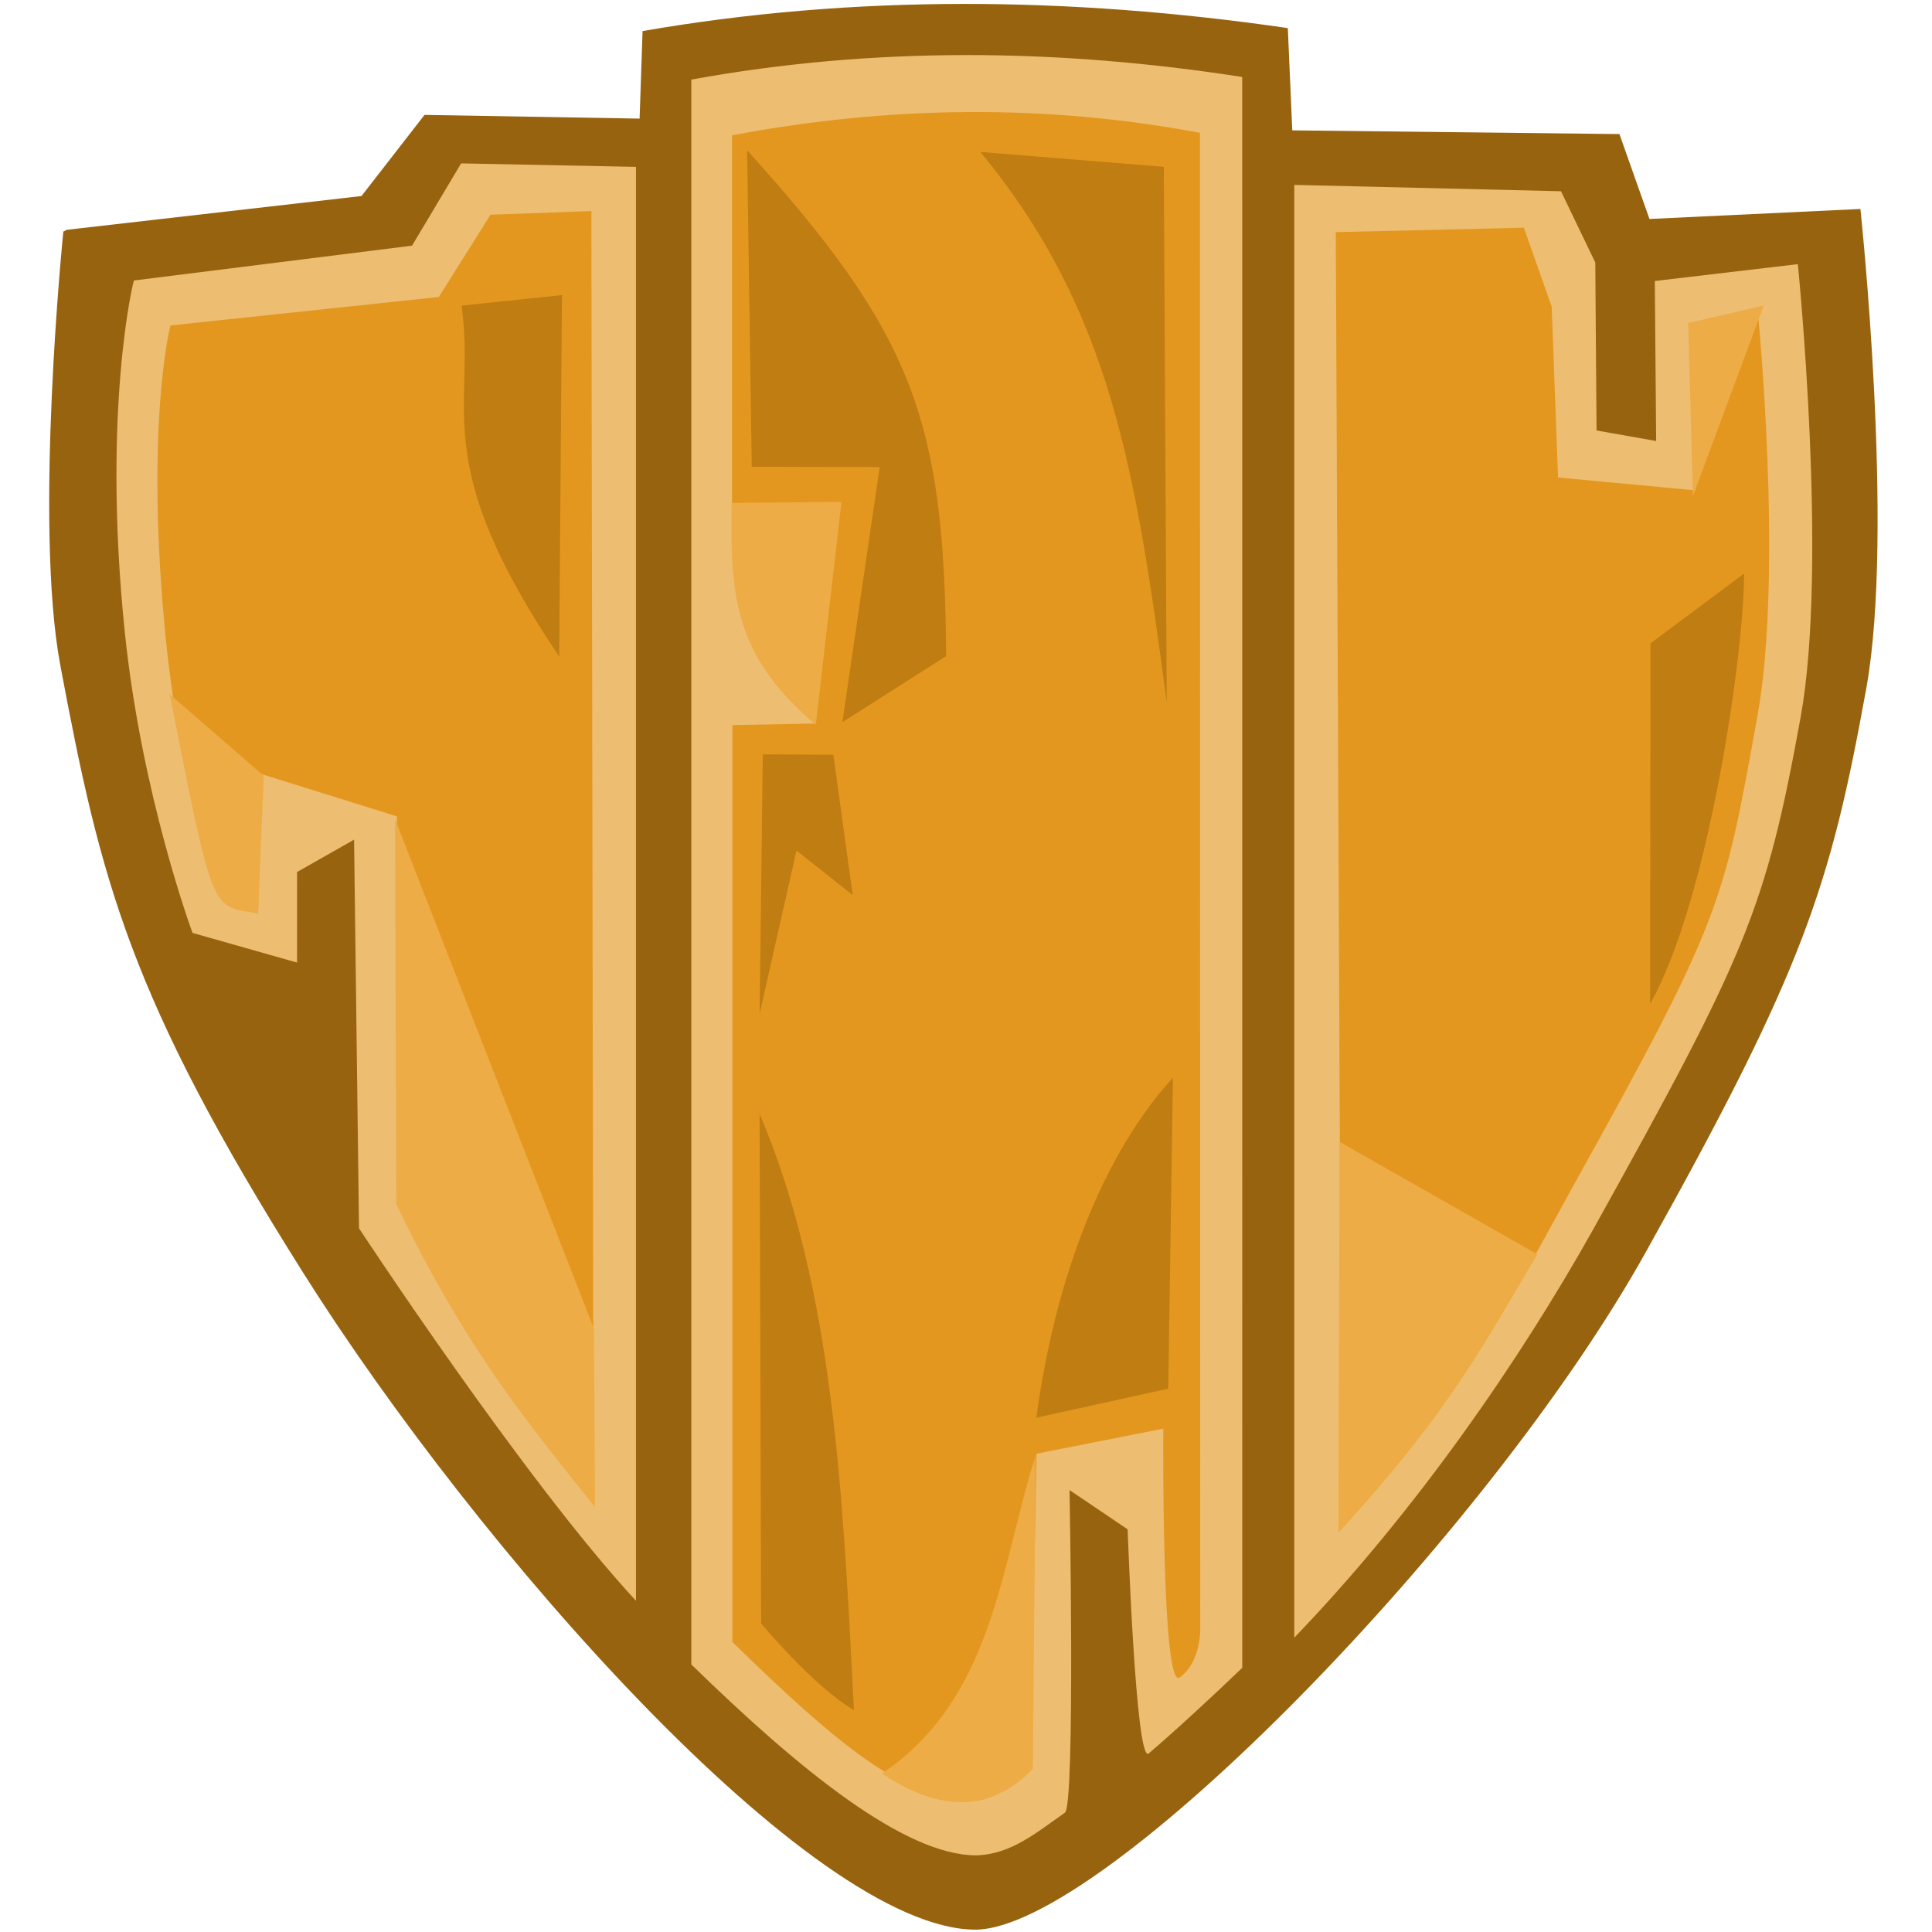
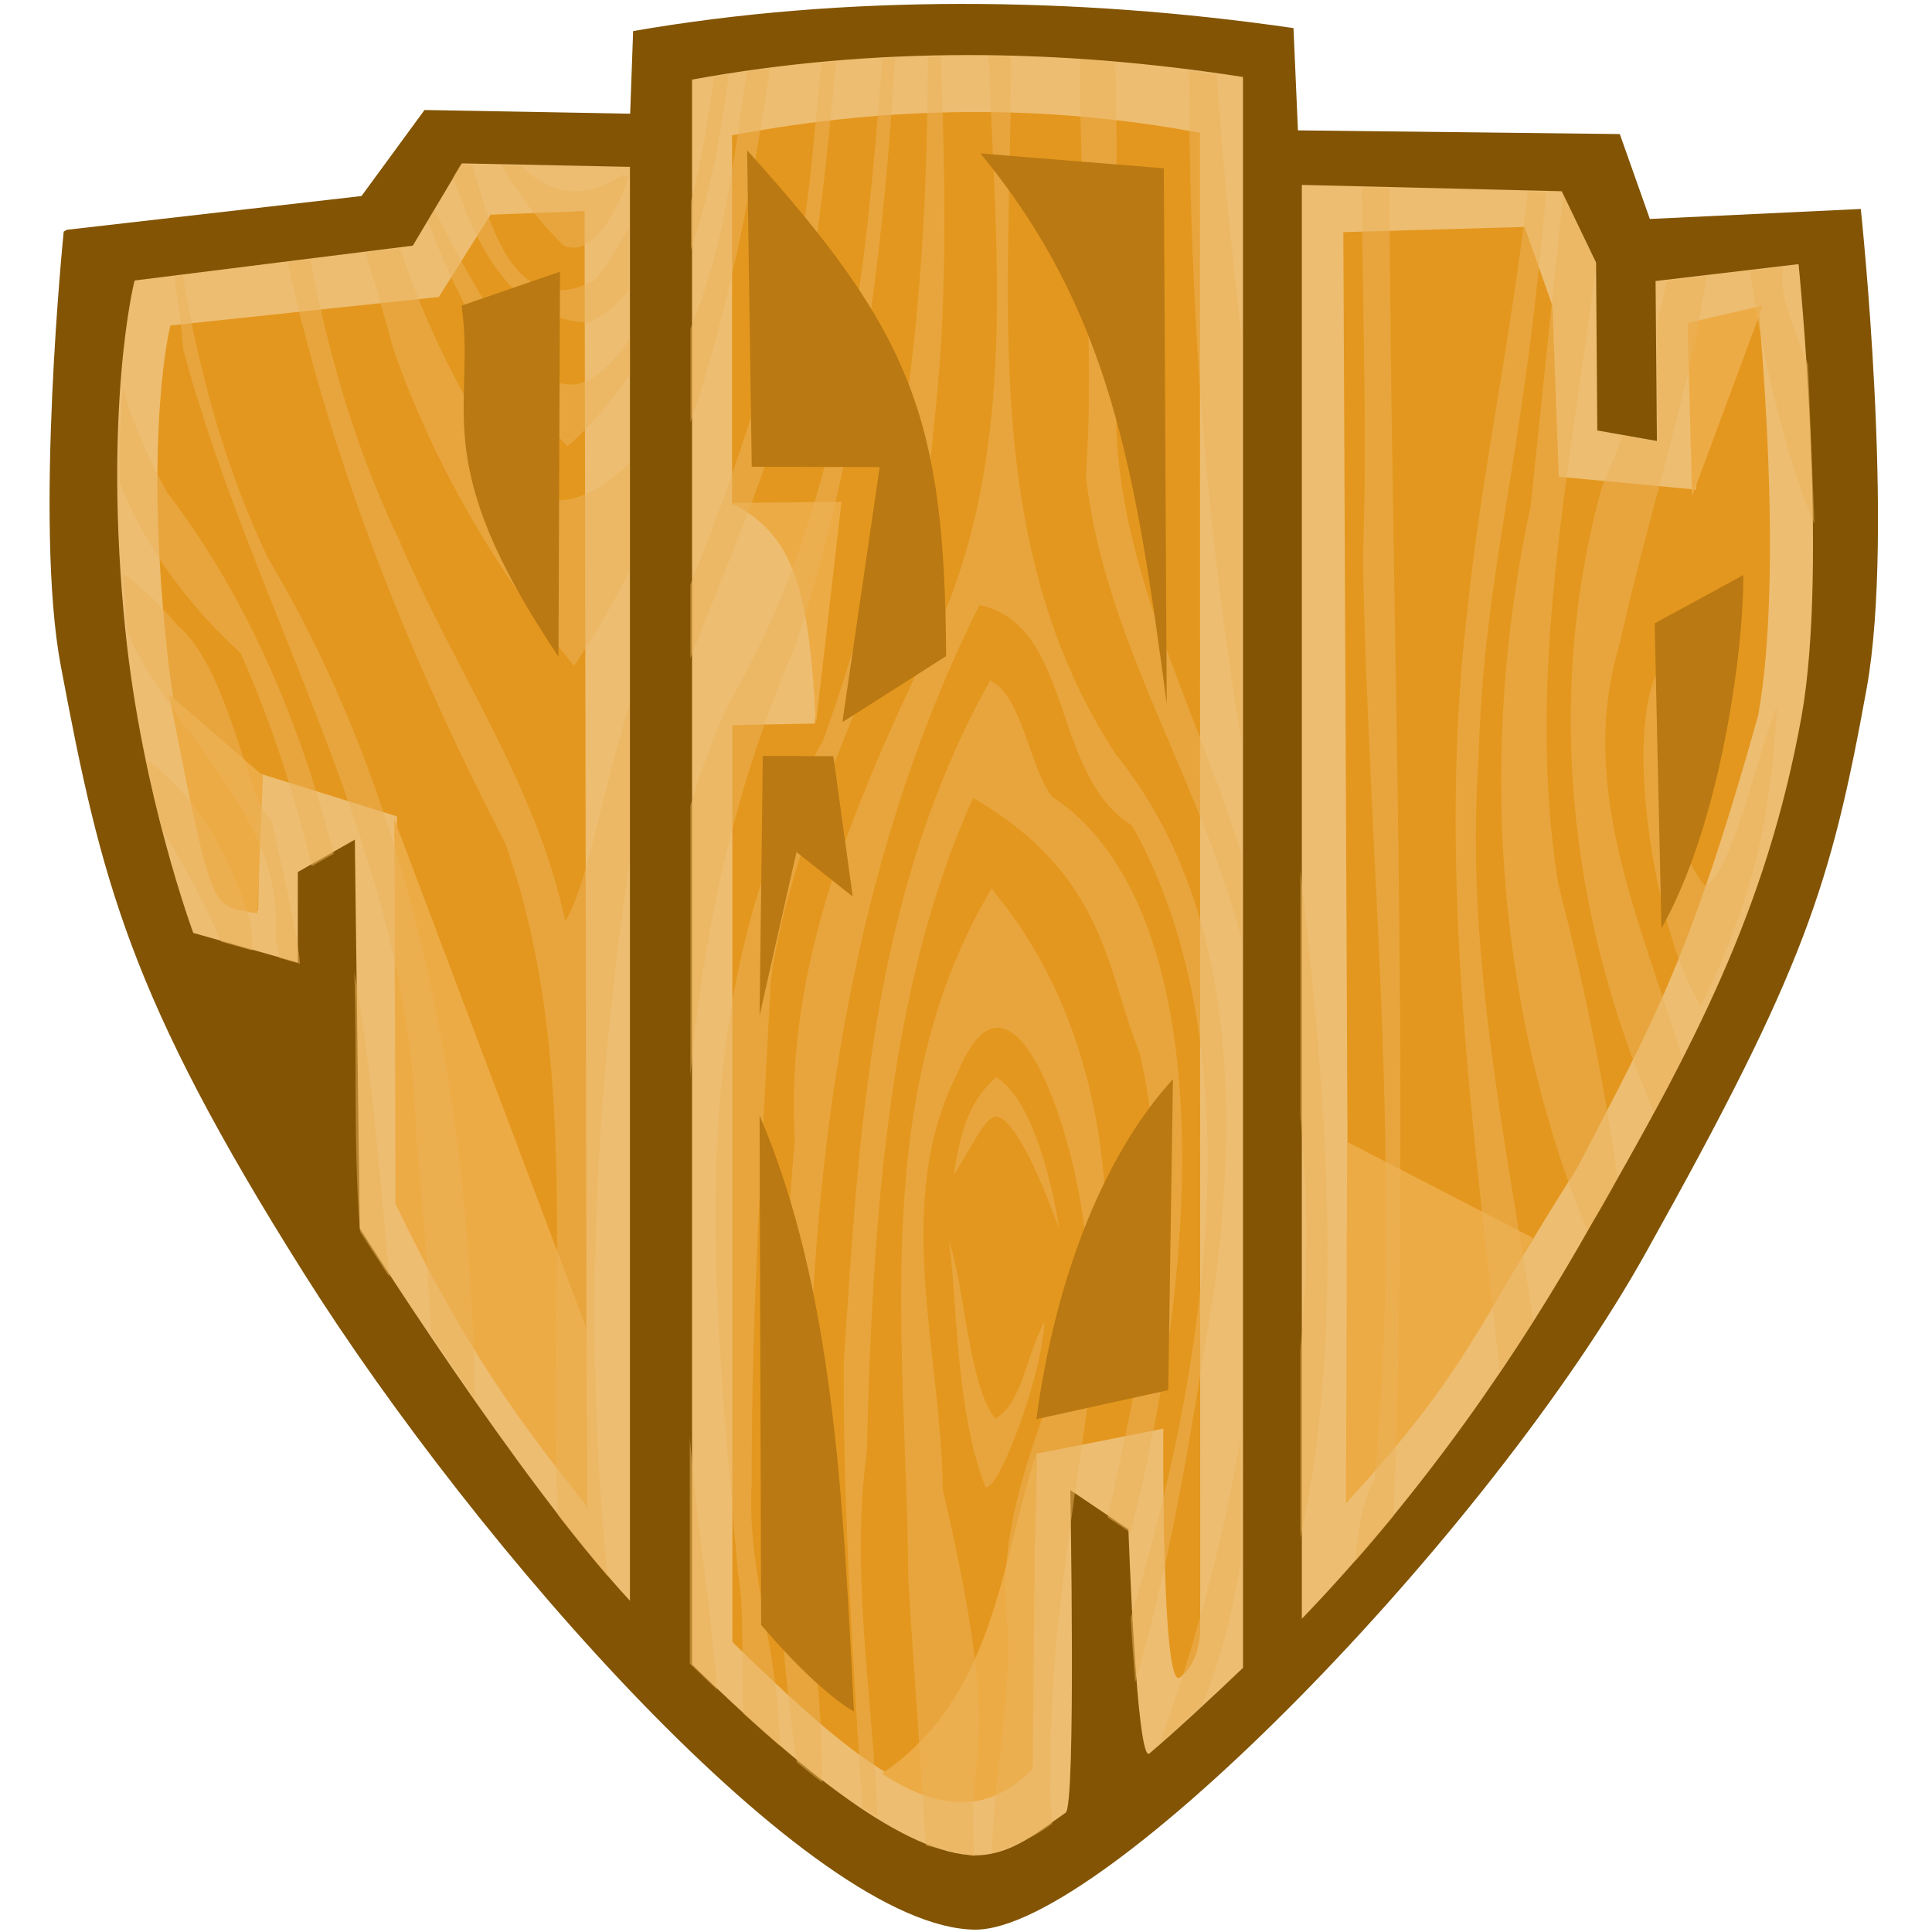
<svg xmlns="http://www.w3.org/2000/svg" width="512" height="512" version="1.1" viewBox="0 0 512 512">
-   <path d="m17.7 60.9 78.1-8.95 16.7-21.5 57 0.983 0.787-23.2c56-9.71 113-9.21 171-0.787l1.18 27.1 86.7 0.983 7.96 22.5 55.9-2.65s9.11 85.1 1.57 127c-9.54 52.6-16.5 74.3-58.2 149-41.7 75.2-144 180-178 180-43.4-0.239-132-101-178-174-46.2-73.3-53.7-104-64.4-161-7.09-37.6 0.787-115 0.787-115z" fill="#98630e" />
-   <path d="m343 49v385c32.4-33.7 59.8-73.6 79.1-108 40.6-73 45.8-84.8 55.1-136 7.32-40.4-0.758-120-0.758-120l-37.9 4.47 0.357 42.4-15.8-2.79-0.328-44.5-9.09-18.9zm-13.8-28.6c-48.8-7.57-97.5-8.14-146 0.692v420c28.8 28.1 56.5 50.5 75.4 50.6 9.42-0.219 16.2-6.18 23.6-11.3 2.8-1.68 1.24-85.5 1.24-85.5l15.4 10.4s2.14 62.3 5.57 59.4c6.66-5.65 17.3-15.5 24.8-22.7zm-207 22.9-13 21.8-73.7 9.23c-0.156 0-8.45 34.1-2.48 92.7 4.45 43.7 18 80.2 18 80.2l27.7 7.86 0.013-24 15.1-8.57 1.31 103s44 67 73.4 98.7v-380z" fill="#edbd71" />
-   <path d="m318 35.2c-41.3-7.74-82.6-7.15-124 0.661v97.8l28.3 0.096-6.42 58-21.8 0.39v243c27.5 26.8 45.5 42 63.6 42.1 9-0.21 15.5-10.8 15.5-10.8l1.51-81.2 33.6-6.64s-0.537 68.8 4.28 66c5.83-4.27 5.5-13 5.5-13zm-188 21.7-13.7 21.8-71.1 7.55c-0.149 0-6.91 27.5-1.2 83.6 4.25 41.8 15.4 68.2 15.4 68.2l9.01 3.29 0.569-36.3 36.2 11.3 0.31 101s23.7 48.4 51.8 78.6l-0.573-340zm224 4.62 1.53 343c31-32.2 43.8-58.5 62.2-91.7 38.8-69.8 39.1-73.8 48-123 7-38.6 0.037-108 0.037-108l-16.8 5.03 0.331 43.1-36.4-3.41-1.69-45.3-7.37-20.9z" fill="#e4971e" />
-   <path d="m198 40 1.22 83.7 33.9 0.081-9.88 67.6 27.5-17.5c-0.414-62.8-8.77-85.4-52.7-134zm-75.7 41c4 27.3-9.41 40.6 25.9 93l0.723-95.8zm315 185c15.6-27.5 25-93.9 24.9-114l-24.8 18.5zm-236 2.71 9.78-43.3 14.9 11.8-5.13-37.2-18.7-0.091zm73.3 107 35-7.7 1.24-82.4c-17.5 19.1-30.9 50.9-36.2 90.1zm-48.3 77.5c-2.84-56.1-5.32-112-25-158l0.408 135s13.7 16.6 24.6 23zm82.9-267-0.781-142-48.6-3.94c34.6 42 41.2 84.4 49.4 146z" fill="#c07d12" />
-   <path d="m223 133-29.1 0.282c-0.385 24.5 0.549 40.4 22.3 58.8zm10.7 337c11.3 7.48 26.3 13 40-1.25l0.762-83.1c-9.31 29.4-11.2 64.5-40.8 84.4zm121-63.8c26.3-28.8 35.1-43.8 52.7-73.8l-52.4-29.8zm-197-7.22-0.311-46.9-52.7-135 0.331 102c18.8 39.2 35.6 58.8 52.7 80.4zm-89.3-157 1.48-36.4-24.9-21.6c11.8 59.9 11 55.8 23.4 58.1zm399-161-20 4.63 1.23 45.9z" fill="#edac45" />
+   <path d="m17.7 60.9 78.1-8.95 16.7-22.8 54.5 0.983 0.787-21.9c56-9.71 117-9.21 175-0.787l1.18 27.1 85.3 0.983 7.96 22.5 55.9-2.65s9.11 85.1 1.57 127c-9.54 52.6-16.5 74.3-58.2 149-41.7 75.2-144 180-178 180-43.4-0.239-132-101-178-174-46.2-73.3-53.7-104-64.4-161-7.09-37.6 0.787-115 0.787-115z" fill="#825403" />
+   <path d="m345 49v380c32.4-33.7 57.7-70.6 77-105 26.6-46.3 46.1-82.6 55.4-134 7.32-40.4-0.758-120-0.758-120l-37.9 4.47 0.357 42.4-15.8-2.79-0.328-44.5-9.09-18.9zm-15.6-28.6c-48.8-7.57-97.5-8.14-146 0.692v420c28.8 28.1 56.5 50.5 75.4 50.6 9.42-0.219 16.2-6.18 23.6-11.3 2.8-1.68 1.24-85.5 1.24-85.5l15.4 10.4s2.14 62.3 5.57 59.4c6.66-5.65 17.3-15.5 24.8-22.7zm-207 22.9-13 21.8-73.7 9.23c-0.156 0-8.45 34.1-2.48 92.7 4.45 43.7 18 80.2 18 80.2l27.7 7.86 0.013-24 15.1-8.57 1.31 103s42.2 67 71.6 98.7v-380z" fill="#edbd71" />
+   <path d="m318 35.2c-41.3-7.74-82.6-7.15-124 0.661v97.8l28.3 0.096-6.42 58-21.8 0.39v243c27.5 26.8 45.5 42 63.6 42.1 9-0.21 15.5-10.8 15.5-10.8l1.51-81.2 33.6-6.64s-0.537 68.8 4.28 66c5.83-4.27 5.5-13 5.5-13zm-188 21.7-13.7 21.8-71.1 7.55c-0.149 0-6.91 27.5-1.2 83.6 4.25 41.8 15.4 68.2 15.4 68.2l9.01 3.29 0.569-36.3 36.2 11.3 0.31 101s21.9 48.4 50 78.6l-0.573-340zm226 4.62 1.53 335c31.5-35.9 42.7-59.5 60.4-86.9 20.1-38.7 29.7-54.9 48-120 7-38.6 0.037-108 0.037-108l-16.8 5.03 0.331 43.1-36.4-3.41-1.69-45.3-7.37-20.9z" fill="#e4971e" />
+   <path d="m223 133-29.1 0.282c15.5 8.32 20.5 20.1 22.3 58.8zm10.7 337c11.3 7.48 26.3 13 40-1.25l0.762-83.1c-9.31 29.4-11.2 64.5-40.8 84.4zm123-71.6c26.3-28.8 32-40.3 49.6-70.3l-49.3-25.5zm-201 0.571-0.311-46.9-50.9-135 0.331 102c18.8 39.2 33.8 58.8 50.9 80.4zm-87.5-157 1.48-36.4-24.9-21.6c11.8 59.9 11 55.8 23.4 58.1zm399-161-20 4.63 1.23 45.9z" fill="#edab45" />
+   <path d="m262 15c1.99 54.4 8.52 110-17.5 160-18.8 39.7-36.5 81.9-33.9 127-4.36 55-7.75 110 0.547 165 2.27 1.87 4.49 3.63 6.71 5.33 0.522-36.7-10.3-72.9-3.28-110 2.32-69.3 13.9-140 45-202 25 5.38 18.8 45.1 40.4 58.4 28.4 50.5 25.1 126-0.326 210 0.325 6.04 0.717 11.2 1.19 17.1 10.3-34.9 15.5-71.2 21.4-107 5.68-47 4.81-100-26.6-139-36.4-55.8-27.6-122-27.7-185-1.92-0.051-3.84-0.089-5.76-0.115zm-12.6 0.014c-1.17 0.018-2.34 0.049-3.51 0.076-0.117 67.6-6.76 123-27.7 181-38.8 69.2-28.9 147-22.7 220 1.98 11.8 0.864 25.1 1.47 38 3.24 2.96 6.45 5.81 9.62 8.52 0.225-23.2-8.82-46.3-7.36-69.8-0.164-44.3 2.81-88.6 5.04-133 7.05-51 39.8-94.6 43.1-146 3.93-32.8 3.09-65.8 2.01-98.7zm-12.2 0.283c-1.12 0.05-2.23 0.162-3.35 0.221-4.58 59.2-10.4 119-40.8 171-4.07 8.89-7.36 17.9-10.1 27v71.7c3.47-39.1 12-77.6 27.8-114 16.6-50.6 23.5-104 26.5-157zm49 0.682c-0.245 36.6 4.17 73.3 1.57 110 4.73 43.6 30.8 81.3 41.2 123l-2e-3 -22.5c-12.7-41.9-36.6-81.6-32.8-127-0.939-27.7 0.313-55.5-0.666-83.1-3.09-0.269-6.17-0.474-9.26-0.682zm-64.7 0.352c-1.25 0.104-2.51 0.205-3.76 0.32-2.84 24.7-3.29 49.9-12.7 73.4-5.95 22.1-13.5 43.7-22.1 64.9v19.5c9.01-23.2 19.1-46.1 25.8-70 6.96-28.9 10.1-58.5 12.8-88zm-17.4 1.84c-2.07 0.263-4.15 0.55-6.22 0.846-3.42 23.1-5.83 46.4-14.9 68v24.9c10.3-30.2 16.3-62 21.1-93.8zm111 0.598c0.165 79.3 6.8 134 13.9 178l-2e-3 -108c-2.63-22.9-5.07-45.9-6.5-68.9-2.48-0.353-4.95-0.702-7.43-1.02zm-122 1.02c-1.3 0.202-2.6 0.4-3.89 0.615-1.53 11.2-3.3 22.3-6.1 33v12.8c5.06-14.8 8.03-30.5 10-46.3zm-71 23.8-1.98 3.32c6.65 20.2 16.7 38.1 36.2 38.6 4.24-2.32 7.58-5.23 10.3-8.5v-16.6c-2.66 4.79-5.63 9.44-9.02 13.9-19.7 10.1-27-10.8-32.4-30.6zm10.8 0.223c4.45 7.67 9.84 14.8 16.4 21.2 7.63 3.57 14.1-8.81 17.4-18.2l-1.8-0.469c-10.8 7.32-19.7 4.69-26.7-2.38zm228 5.86c0.169 32.8 1.46 65.6 0.285 98.3 1.53 81.2 10.8 163 3.11 244-2.66 3.72-4.53 13.2-5.09 21.7 3.47-3.95 6.86-7.93 10.1-11.9 4.46-117-0.635-235-1.06-352zm44 1.07c-4.8 41.3-12.5 76.2-15.9 110-8.3 67.7 1.06 135 8.47 203 3.06-4.53 6.03-9.05 8.88-13.6-7.62-49.2-17.9-98.2-14.6-148 1.63-53 11.3-74.3 18-151zm9.33 0.877-8.6 82.6c-13.8 63.7-9.59 132 15 192 3.49-5.58 5.97-9.9 8.07-14.1-3.75-26.3-9.19-52.4-15.8-78.1-8.68-55 3.24-109 10.1-164-2.8-6.15-5.83-12.3-8.78-18.4zm-299 4.08-1.78 2.99c8.13 22.1 20 42.6 37 59.6 6.42-5.8 11.8-12.2 16.5-19v-9.47c-15.1 20.8-25.2 18-51.8-34.1zm-9.14 10.1-9.2 1.15c2.52 8.53 5.07 17 7.33 25.5 10.7 30.6 27.4 59 47.9 84 5.53-8.16 10.4-16.6 14.8-25.2v-28.8c-12.5 13.2-30.2 16.7-38.9-9.18-9.19-15-16.5-30.9-22-47.5zm-23.6 2.95-6.24 0.781c11.7 53.5 32.3 105 57.7 154 20.2 57.4 11.2 118 13.9 178 4.52 5.85 8.92 11.2 13.2 16.2-6.48-63.2-3.49-126 5.74-189 0.027-0.143 0.07-0.281 0.098-0.424v-41.7c-7.13 22.4-11.4 48.9-17.1 57.5-7.59-36.2-29.8-67.3-44-101-11.3-23.5-18.6-48.4-23.4-73.8zm390 2.07-8.65 1.02c2.02 17.8 9.57 50.3 17 67l-1.69-42.2c-3.73-9.35-7.9-19.1-6.65-25.6-0.019-0.079-0.03-0.159-0.049-0.238zm-424 2.25-2.29 0.287c0.987 6.42 1.86 12.8 2.35 19.2 18.7 69.8 60.4 134 61.7 208 1.72 17.8 3.1 35.2 4.03 53.1 3.75 5.58 7.15 10.6 11.6 17-1.37-77.2-15.1-156-55-223-11.2-23.7-18.1-48.8-22.4-74.5zm404 0.09-10.8 1.27c-0.778 3.83-1.7 7.63-2.63 11.4l0.264 31.3-9.31-1.64c-1.68 4.47-3.45 8.92-5.41 13.3-15.3 55-8.89 114 13.8 166 2.58-4.76 5.05-9.49 7.44-14.2-10.8-36.1-28.2-71.8-16.6-110 7.11-32.6 18.1-65 23.2-98.1zm-420 29.8c-0.511 7.11-0.884 15.2-0.844 24.8 6.74 17.3 18.7 33.1 32.1 45.3 8.18 18.3 14.2 37.3 18.9 56.5l5.81-3.3c-8.82-34.3-22.5-67.3-44.1-95.7-4.88-8.73-9.04-18-11.8-27.7zm0.109 49c0.326 4.99 0.643 9.98 1.2 15.4 0.01 0.098 0.027 0.189 0.037 0.287 12 27.5 41.5 47.9 39.2 80.5l0.957 5.71 5.47 1.55c0.006-5.07-6.14-32.3-7.65-38.6-5.38-1.07-10.9-39.9-24.8-51.1-4.21-5.16-9.07-9.8-14.4-13.7zm230 28c-32.5 57.9-35 123-39 181-0.17 39.4 2.41 78.5 4.93 118 1.36 0.912 2.71 1.81 4.03 2.63-1.42-32.4-7.15-64.7-2.84-97.1 1.43-55.7 4.73-122 28.2-173 35.3 20.5 35.2 45.6 44.1 67.6 9.72 41 0.601 82.2-8.49 123l6.11 4.12c23.2-92.9 17.1-170-20.7-195-5.94-7.01-8.02-26.7-16.3-30.7zm-224 21.2c1.41 6.84 2.89 13.1 4.36 18.7 5.91 9.58 11.3 19.5 15.6 29.7l8.25 2.34-0.252-6.95c-4.85-16.6-13.7-33.7-28-43.8zm306 29.4v65.2c1.85 19.5 2.26 39.3 0 61.7v50.1c12.2-55.1 6.72-119 0-177zm-81.7 4.73c-33.1 55.2-22.6 122-22.2 183 1.4 23.6 3.22 47.2 4.69 70.8l12.9 2.83c-2.55-31.7 8.27-25.2-8.45-97.2-0.388-36.9-13.7-76.3 4.2-111 16.5-39.2 36.2 34.1 33.7 55-6.24 30.2-24 57.7-20.9 89.8 1.62 20.9-3.6 42.7-4.01 62.7 8.92-3.27 12-4.97 16-7.87-0.433-5.27-0.762-10-0.334-12.7-0.398-21.7 1.97-43.1 4.92-64.4l1.33-9.7c3.36-23.3 7.07-46.5 8.38-69.9 0.014-32.4-9.06-65.8-30.2-90.9zm-169 22.2c0.731 23.1-0.328 45.9 1.51 68.9 0.465 0.736 3.16 4.94 7.78 12-2.52-27.2-4.58-54-9.29-80.9zm170 28.1c-8.05 7.07-9.58 16.5-11.2 25.8 3.71-5.36 7.92-15 11.1-15.5 5.35 0.053 13 19 16.9 29.8-1.54-10.6-6.94-34.5-16.7-40.2zm-81.1 95.2v60.1c2.42 2.36 4.81 4.6 7.21 6.87-1.75-22.5-5.39-44.5-7.21-67zm146 0.145c-4.66 27.6-12 54.8-21.5 81.1 3.48-3.05 7.11-6.3 11.2-10.1 5.21-12 7.89-24.5 10.3-37.3zm110-202c-8.23 19 0.418 69.6 11.9 87.6 0.496-0.47 9.59-18.8 14.5-38.1 4.89-19.3 5.57-39.6 5.79-41.6-6.38 16.6-12.1 44.8-19.2 47.9-9.96-12.2-11.9-38.7-12.9-55.8zm-175 197c-7.14-8.47-8.24-36-12.4-47.2 2.32 14.5 1.62 44.7 9.79 65.4 3.53 0.852 14.8-28.9 15.6-43.9-5.2 9.99-5.89 21.6-13 25.7z" style="fill-opacity:.5;fill:#edb55d" />
+   <path d="m198 40 1.22 83.7 33.9 0.081-9.88 67.6 27.5-17.5c-0.414-62.8-8.77-85.4-52.7-134zm-75.7 41c4 27.3-9.62 40.6 25.7 93l0.405-102zm318 165c15.6-27.5 21.8-73.5 21.7-93.6l-23.5 12.8zm-239 23.1 9.78-43.3 14.9 11.8-5.13-37.2-18.7-0.091zm73.3 107 35-7.7 1.24-82.4c-17.5 19.1-30.9 50.9-36.2 90.1zm-48.3 77.5c-2.84-56.1-5.32-112-25-158l0.408 135s13.7 16.6 24.6 23zm82.9-267-0.781-142-48.6-3.94c34.6 42 41.2 84.4 49.4 146z" fill="#ba7912" />
</svg>
